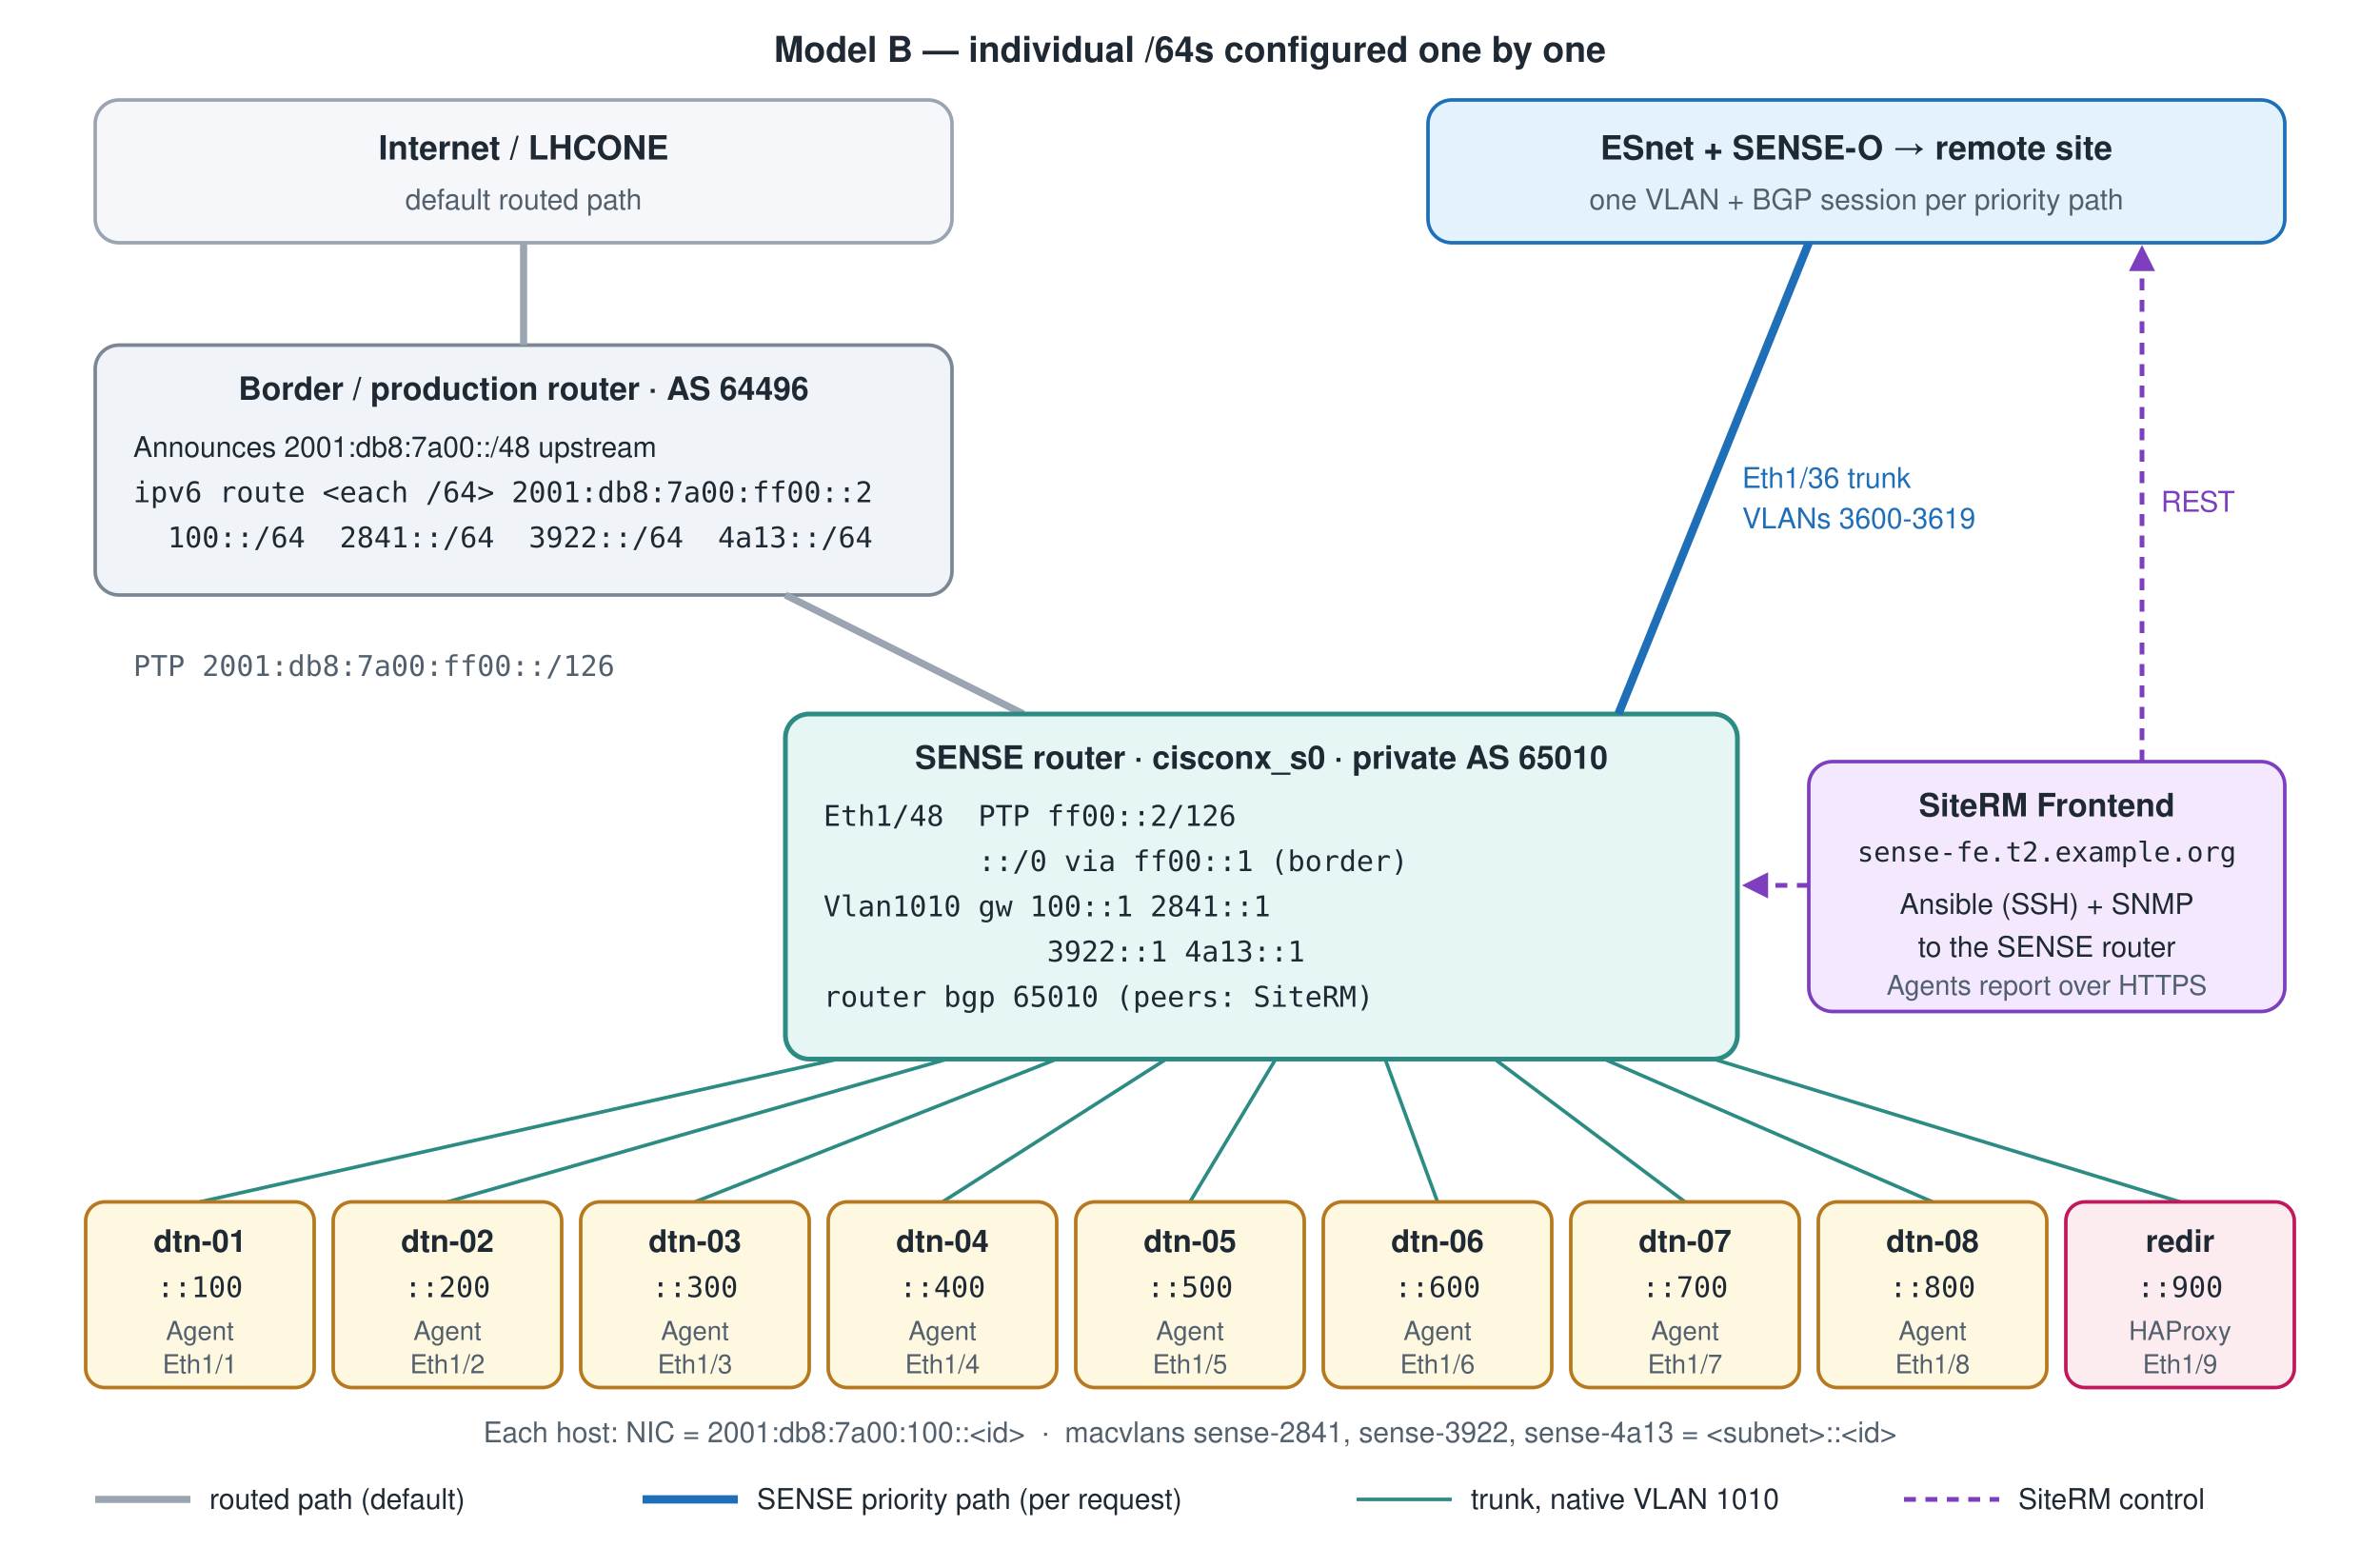
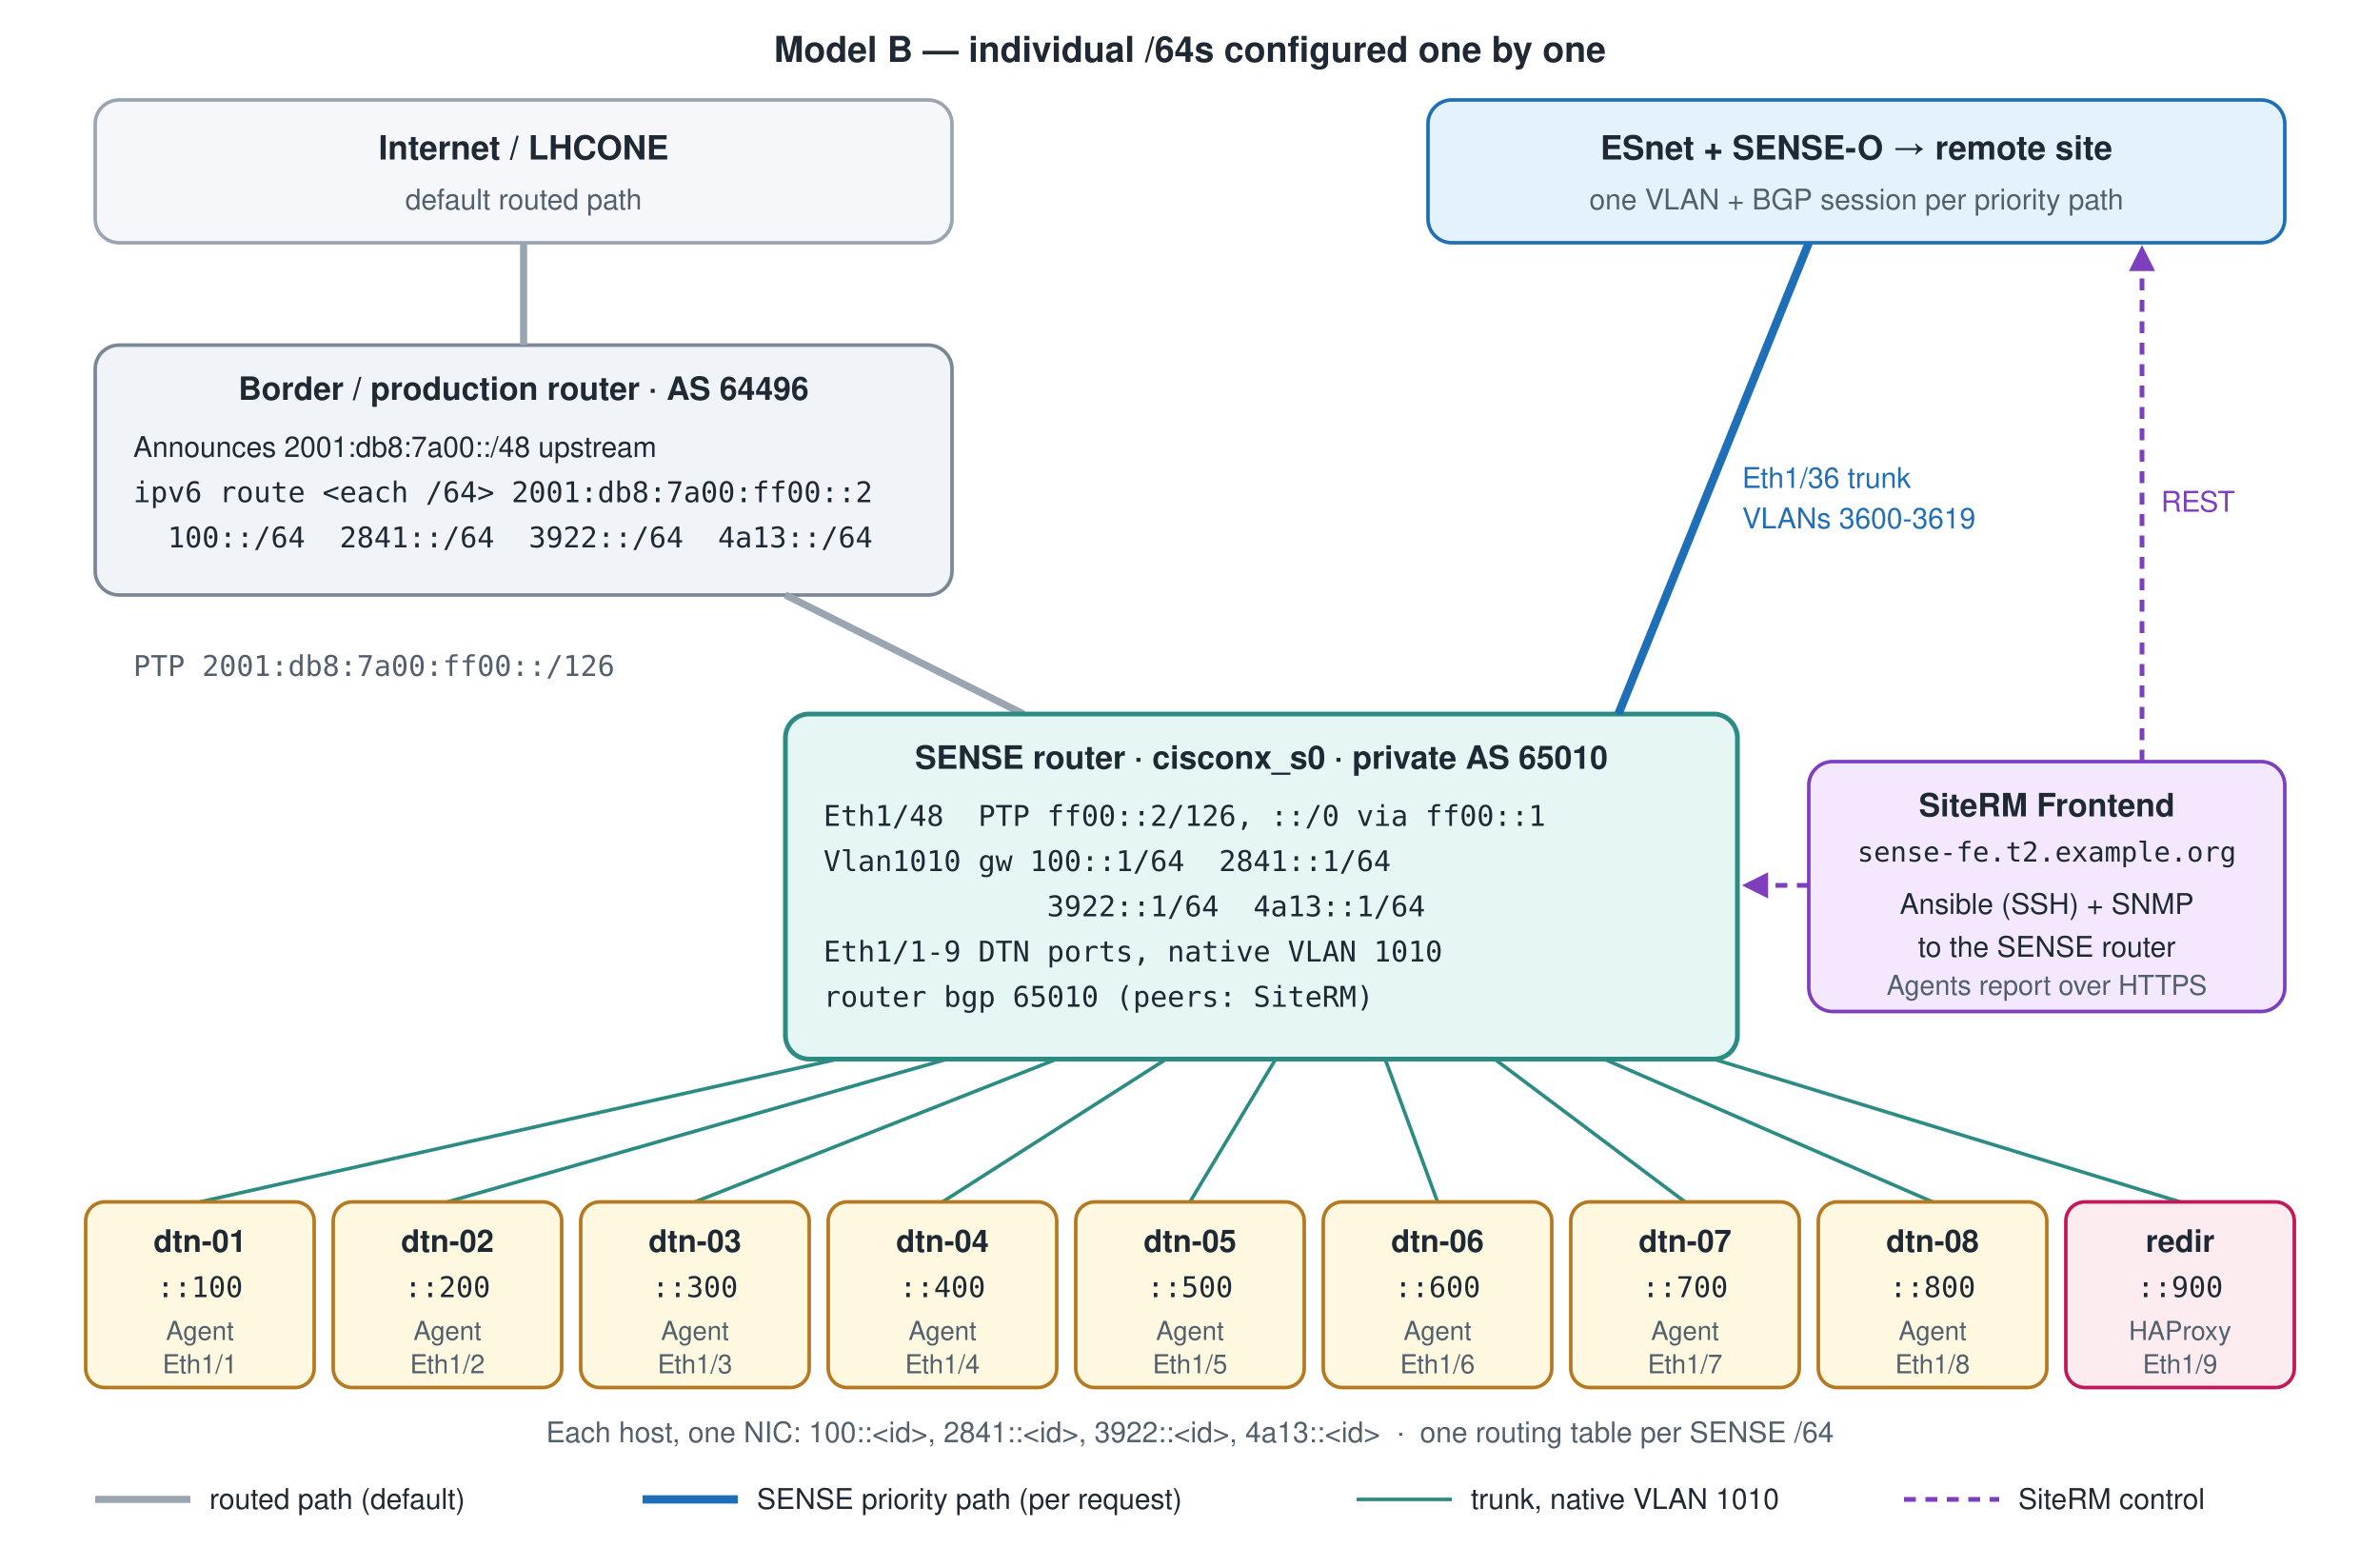
<svg xmlns="http://www.w3.org/2000/svg" viewBox="0 0 1000 650" width="1000" height="650">
  <defs>
    <marker id="a-grey" viewBox="0 0 10 10" refX="9" refY="5" markerUnits="userSpaceOnUse" markerWidth="11" markerHeight="11" orient="auto-start-reverse">
      <path d="M0,0 L10,5 L0,10 z" fill="#9aa5b1" />
    </marker>
    <marker id="a-blue" viewBox="0 0 10 10" refX="9" refY="5" markerUnits="userSpaceOnUse" markerWidth="11" markerHeight="11" orient="auto-start-reverse">
      <path d="M0,0 L10,5 L0,10 z" fill="#1e6fb8" />
    </marker>
    <marker id="a-purple" viewBox="0 0 10 10" refX="9" refY="5" markerUnits="userSpaceOnUse" markerWidth="11" markerHeight="11" orient="auto-start-reverse">
      <path d="M0,0 L10,5 L0,10 z" fill="#7e3fbf" />
    </marker>
    <marker id="a-ink" viewBox="0 0 10 10" refX="9" refY="5" markerUnits="userSpaceOnUse" markerWidth="11" markerHeight="11" orient="auto-start-reverse">
      <path d="M0,0 L10,5 L0,10 z" fill="#1f2933" />
    </marker>
    <marker id="a-teal" viewBox="0 0 10 10" refX="9" refY="5" markerUnits="userSpaceOnUse" markerWidth="11" markerHeight="11" orient="auto-start-reverse">
      <path d="M0,0 L10,5 L0,10 z" fill="#2c8c84" />
    </marker>
  </defs>
  <rect width="1000" height="650" fill="#ffffff" />
  <text xml:space="preserve" style="white-space:pre" x="500" y="26" font-family="Helvetica, Arial, sans-serif" font-size="15" text-anchor="middle" font-weight="bold" fill="#1f2933">Model B — individual /64s configured one by one</text>
  <rect x="40" y="42" width="360" height="60" rx="10" fill="#f5f7fa" stroke="#9aa5b1" stroke-width="1.5" />
  <text xml:space="preserve" style="white-space:pre" x="220" y="67" font-family="Helvetica, Arial, sans-serif" font-size="14" text-anchor="middle" font-weight="bold" fill="#1f2933">Internet / LHCONE</text>
  <text xml:space="preserve" style="white-space:pre" x="220" y="88" font-family="Helvetica, Arial, sans-serif" font-size="12" text-anchor="middle" font-weight="normal" fill="#52606d">default routed path</text>
  <rect x="600" y="42" width="360" height="60" rx="10" fill="#e3f2fd" stroke="#1e6fb8" stroke-width="1.5" />
  <text xml:space="preserve" style="white-space:pre" x="780" y="67" font-family="Helvetica, Arial, sans-serif" font-size="14" text-anchor="middle" font-weight="bold" fill="#1f2933">ESnet + SENSE-O → remote site</text>
  <text xml:space="preserve" style="white-space:pre" x="780" y="88" font-family="Helvetica, Arial, sans-serif" font-size="12" text-anchor="middle" font-weight="normal" fill="#52606d">one VLAN + BGP session per priority path</text>
  <rect x="40" y="145" width="360" height="105" rx="10" fill="#f0f4f8" stroke="#7b8794" stroke-width="1.5" />
  <text xml:space="preserve" style="white-space:pre" x="220" y="168" font-family="Helvetica, Arial, sans-serif" font-size="13.5" text-anchor="middle" font-weight="bold" fill="#1f2933">Border / production router · AS 64496</text>
  <text xml:space="preserve" style="white-space:pre" x="56" y="192" font-family="Helvetica, Arial, sans-serif" font-size="12" text-anchor="start" font-weight="normal" fill="#1f2933">Announces 2001:db8:7a00::/48 upstream</text>
  <text xml:space="preserve" style="white-space:pre" x="56" y="211" font-family="Menlo, Consolas, 'DejaVu Sans Mono', monospace" font-size="12" text-anchor="start" font-weight="normal" fill="#1f2933">ipv6 route &lt;each /64&gt; 2001:db8:7a00:ff00::2</text>
  <text xml:space="preserve" style="white-space:pre" x="56" y="230" font-family="Menlo, Consolas, 'DejaVu Sans Mono', monospace" font-size="12" text-anchor="start" font-weight="normal" fill="#1f2933">  100::/64  2841::/64  3922::/64  4a13::/64</text>
  <line x1="220" y1="102" x2="220" y2="145" stroke="#9aa5b1" stroke-width="3" />
  <line x1="330" y1="250" x2="430" y2="300" stroke="#9aa5b1" stroke-width="3" />
  <text xml:space="preserve" style="white-space:pre" x="56" y="284" font-family="Menlo, Consolas, 'DejaVu Sans Mono', monospace" font-size="12" text-anchor="start" font-weight="normal" fill="#52606d">PTP 2001:db8:7a00:ff00::/126</text>
  <rect x="330" y="300" width="400" height="145" rx="10" fill="#e6f6f4" stroke="#2c8c84" stroke-width="2" />
  <text xml:space="preserve" style="white-space:pre" x="530" y="323" font-family="Helvetica, Arial, sans-serif" font-size="13.5" text-anchor="middle" font-weight="bold" fill="#1f2933">SENSE router · cisconx_s0 · private AS 65010</text>
-   <text xml:space="preserve" style="white-space:pre" x="346" y="347" font-family="Menlo, Consolas, 'DejaVu Sans Mono', monospace" font-size="12" text-anchor="start" font-weight="normal" fill="#1f2933">Eth1/48  PTP ff00::2/126</text>
-   <text xml:space="preserve" style="white-space:pre" x="346" y="366" font-family="Menlo, Consolas, 'DejaVu Sans Mono', monospace" font-size="12" text-anchor="start" font-weight="normal" fill="#1f2933">         ::/0 via ff00::1 (border)</text>
-   <text xml:space="preserve" style="white-space:pre" x="346" y="385" font-family="Menlo, Consolas, 'DejaVu Sans Mono', monospace" font-size="12" text-anchor="start" font-weight="normal" fill="#1f2933">Vlan1010 gw 100::1 2841::1</text>
-   <text xml:space="preserve" style="white-space:pre" x="346" y="404" font-family="Menlo, Consolas, 'DejaVu Sans Mono', monospace" font-size="12" text-anchor="start" font-weight="normal" fill="#1f2933">             3922::1 4a13::1</text>
+   <text xml:space="preserve" style="white-space:pre" x="346" y="347" font-family="Menlo, Consolas, 'DejaVu Sans Mono', monospace" font-size="12" text-anchor="start" font-weight="normal" fill="#1f2933">Eth1/48  PTP ff00::2/126, ::/0 via ff00::1</text>
+   <text xml:space="preserve" style="white-space:pre" x="346" y="366" font-family="Menlo, Consolas, 'DejaVu Sans Mono', monospace" font-size="12" text-anchor="start" font-weight="normal" fill="#1f2933">Vlan1010 gw 100::1/64  2841::1/64</text>
+   <text xml:space="preserve" style="white-space:pre" x="346" y="385" font-family="Menlo, Consolas, 'DejaVu Sans Mono', monospace" font-size="12" text-anchor="start" font-weight="normal" fill="#1f2933">             3922::1/64  4a13::1/64</text>
+   <text xml:space="preserve" style="white-space:pre" x="346" y="404" font-family="Menlo, Consolas, 'DejaVu Sans Mono', monospace" font-size="12" text-anchor="start" font-weight="normal" fill="#1f2933">Eth1/1-9 DTN ports, native VLAN 1010</text>
  <text xml:space="preserve" style="white-space:pre" x="346" y="423" font-family="Menlo, Consolas, 'DejaVu Sans Mono', monospace" font-size="12" text-anchor="start" font-weight="normal" fill="#1f2933">router bgp 65010 (peers: SiteRM)</text>
  <line x1="680" y1="300" x2="760" y2="102" stroke="#1e6fb8" stroke-width="3.5" />
  <text xml:space="preserve" style="white-space:pre" x="732" y="205" font-family="Helvetica, Arial, sans-serif" font-size="12" text-anchor="start" font-weight="normal" fill="#1e6fb8" paint-order="stroke" stroke="#ffffff" stroke-width="4" stroke-linejoin="round">Eth1/36 trunk</text>
  <text xml:space="preserve" style="white-space:pre" x="732" y="222" font-family="Helvetica, Arial, sans-serif" font-size="12" text-anchor="start" font-weight="normal" fill="#1e6fb8" paint-order="stroke" stroke="#ffffff" stroke-width="4" stroke-linejoin="round">VLANs 3600-3619</text>
  <rect x="760" y="320" width="200" height="105" rx="10" fill="#f3e8fd" stroke="#7e3fbf" stroke-width="1.5" />
  <text xml:space="preserve" style="white-space:pre" x="860" y="343" font-family="Helvetica, Arial, sans-serif" font-size="13.5" text-anchor="middle" font-weight="bold" fill="#1f2933">SiteRM Frontend</text>
  <text xml:space="preserve" style="white-space:pre" x="860" y="362" font-family="Menlo, Consolas, 'DejaVu Sans Mono', monospace" font-size="11.5" text-anchor="middle" font-weight="normal" fill="#1f2933">sense-fe.t2.example.org</text>
  <text xml:space="preserve" style="white-space:pre" x="860" y="384" font-family="Helvetica, Arial, sans-serif" font-size="12" text-anchor="middle" font-weight="normal" fill="#1f2933">Ansible (SSH) + SNMP</text>
  <text xml:space="preserve" style="white-space:pre" x="860" y="402" font-family="Helvetica, Arial, sans-serif" font-size="12" text-anchor="middle" font-weight="normal" fill="#1f2933">to the SENSE router</text>
  <text xml:space="preserve" style="white-space:pre" x="860" y="418" font-family="Helvetica, Arial, sans-serif" font-size="11.5" text-anchor="middle" font-weight="normal" fill="#52606d">Agents report over HTTPS</text>
  <line x1="760" y1="372" x2="733" y2="372" stroke="#7e3fbf" stroke-width="2" stroke-dasharray="5 4" marker-end="url(#a-purple)" />
  <line x1="900" y1="320" x2="900" y2="104" stroke="#7e3fbf" stroke-width="2" stroke-dasharray="5 4" marker-end="url(#a-purple)" />
  <text xml:space="preserve" style="white-space:pre" x="908" y="215" font-family="Helvetica, Arial, sans-serif" font-size="12" text-anchor="start" font-weight="normal" fill="#7e3fbf">REST</text>
  <line x1="84" y1="505" x2="352" y2="445" stroke="#2c8c84" stroke-width="1.5" />
  <rect x="36" y="505" width="96" height="78" rx="8" fill="#fff8e1" stroke="#b7791f" stroke-width="1.5" />
  <text xml:space="preserve" style="white-space:pre" x="84" y="526" font-family="Helvetica, Arial, sans-serif" font-size="13" text-anchor="middle" font-weight="bold" fill="#1f2933">dtn-01</text>
  <text xml:space="preserve" style="white-space:pre" x="84" y="545" font-family="Menlo, Consolas, 'DejaVu Sans Mono', monospace" font-size="12" text-anchor="middle" font-weight="normal" fill="#1f2933">::100</text>
  <text xml:space="preserve" style="white-space:pre" x="84" y="563" font-family="Helvetica, Arial, sans-serif" font-size="11" text-anchor="middle" font-weight="normal" fill="#52606d">Agent</text>
  <text xml:space="preserve" style="white-space:pre" x="84" y="577" font-family="Helvetica, Arial, sans-serif" font-size="11" text-anchor="middle" font-weight="normal" fill="#52606d">Eth1/1</text>
  <line x1="188" y1="505" x2="398" y2="445" stroke="#2c8c84" stroke-width="1.5" />
  <rect x="140" y="505" width="96" height="78" rx="8" fill="#fff8e1" stroke="#b7791f" stroke-width="1.5" />
  <text xml:space="preserve" style="white-space:pre" x="188" y="526" font-family="Helvetica, Arial, sans-serif" font-size="13" text-anchor="middle" font-weight="bold" fill="#1f2933">dtn-02</text>
  <text xml:space="preserve" style="white-space:pre" x="188" y="545" font-family="Menlo, Consolas, 'DejaVu Sans Mono', monospace" font-size="12" text-anchor="middle" font-weight="normal" fill="#1f2933">::200</text>
  <text xml:space="preserve" style="white-space:pre" x="188" y="563" font-family="Helvetica, Arial, sans-serif" font-size="11" text-anchor="middle" font-weight="normal" fill="#52606d">Agent</text>
  <text xml:space="preserve" style="white-space:pre" x="188" y="577" font-family="Helvetica, Arial, sans-serif" font-size="11" text-anchor="middle" font-weight="normal" fill="#52606d">Eth1/2</text>
  <line x1="292" y1="505" x2="444" y2="445" stroke="#2c8c84" stroke-width="1.5" />
  <rect x="244" y="505" width="96" height="78" rx="8" fill="#fff8e1" stroke="#b7791f" stroke-width="1.5" />
  <text xml:space="preserve" style="white-space:pre" x="292" y="526" font-family="Helvetica, Arial, sans-serif" font-size="13" text-anchor="middle" font-weight="bold" fill="#1f2933">dtn-03</text>
  <text xml:space="preserve" style="white-space:pre" x="292" y="545" font-family="Menlo, Consolas, 'DejaVu Sans Mono', monospace" font-size="12" text-anchor="middle" font-weight="normal" fill="#1f2933">::300</text>
  <text xml:space="preserve" style="white-space:pre" x="292" y="563" font-family="Helvetica, Arial, sans-serif" font-size="11" text-anchor="middle" font-weight="normal" fill="#52606d">Agent</text>
  <text xml:space="preserve" style="white-space:pre" x="292" y="577" font-family="Helvetica, Arial, sans-serif" font-size="11" text-anchor="middle" font-weight="normal" fill="#52606d">Eth1/3</text>
  <line x1="396" y1="505" x2="490" y2="445" stroke="#2c8c84" stroke-width="1.5" />
  <rect x="348" y="505" width="96" height="78" rx="8" fill="#fff8e1" stroke="#b7791f" stroke-width="1.5" />
  <text xml:space="preserve" style="white-space:pre" x="396" y="526" font-family="Helvetica, Arial, sans-serif" font-size="13" text-anchor="middle" font-weight="bold" fill="#1f2933">dtn-04</text>
  <text xml:space="preserve" style="white-space:pre" x="396" y="545" font-family="Menlo, Consolas, 'DejaVu Sans Mono', monospace" font-size="12" text-anchor="middle" font-weight="normal" fill="#1f2933">::400</text>
  <text xml:space="preserve" style="white-space:pre" x="396" y="563" font-family="Helvetica, Arial, sans-serif" font-size="11" text-anchor="middle" font-weight="normal" fill="#52606d">Agent</text>
  <text xml:space="preserve" style="white-space:pre" x="396" y="577" font-family="Helvetica, Arial, sans-serif" font-size="11" text-anchor="middle" font-weight="normal" fill="#52606d">Eth1/4</text>
  <line x1="500" y1="505" x2="536" y2="445" stroke="#2c8c84" stroke-width="1.5" />
  <rect x="452" y="505" width="96" height="78" rx="8" fill="#fff8e1" stroke="#b7791f" stroke-width="1.5" />
  <text xml:space="preserve" style="white-space:pre" x="500" y="526" font-family="Helvetica, Arial, sans-serif" font-size="13" text-anchor="middle" font-weight="bold" fill="#1f2933">dtn-05</text>
  <text xml:space="preserve" style="white-space:pre" x="500" y="545" font-family="Menlo, Consolas, 'DejaVu Sans Mono', monospace" font-size="12" text-anchor="middle" font-weight="normal" fill="#1f2933">::500</text>
  <text xml:space="preserve" style="white-space:pre" x="500" y="563" font-family="Helvetica, Arial, sans-serif" font-size="11" text-anchor="middle" font-weight="normal" fill="#52606d">Agent</text>
  <text xml:space="preserve" style="white-space:pre" x="500" y="577" font-family="Helvetica, Arial, sans-serif" font-size="11" text-anchor="middle" font-weight="normal" fill="#52606d">Eth1/5</text>
  <line x1="604" y1="505" x2="582" y2="445" stroke="#2c8c84" stroke-width="1.5" />
  <rect x="556" y="505" width="96" height="78" rx="8" fill="#fff8e1" stroke="#b7791f" stroke-width="1.5" />
  <text xml:space="preserve" style="white-space:pre" x="604" y="526" font-family="Helvetica, Arial, sans-serif" font-size="13" text-anchor="middle" font-weight="bold" fill="#1f2933">dtn-06</text>
  <text xml:space="preserve" style="white-space:pre" x="604" y="545" font-family="Menlo, Consolas, 'DejaVu Sans Mono', monospace" font-size="12" text-anchor="middle" font-weight="normal" fill="#1f2933">::600</text>
  <text xml:space="preserve" style="white-space:pre" x="604" y="563" font-family="Helvetica, Arial, sans-serif" font-size="11" text-anchor="middle" font-weight="normal" fill="#52606d">Agent</text>
  <text xml:space="preserve" style="white-space:pre" x="604" y="577" font-family="Helvetica, Arial, sans-serif" font-size="11" text-anchor="middle" font-weight="normal" fill="#52606d">Eth1/6</text>
  <line x1="708" y1="505" x2="628" y2="445" stroke="#2c8c84" stroke-width="1.5" />
  <rect x="660" y="505" width="96" height="78" rx="8" fill="#fff8e1" stroke="#b7791f" stroke-width="1.5" />
  <text xml:space="preserve" style="white-space:pre" x="708" y="526" font-family="Helvetica, Arial, sans-serif" font-size="13" text-anchor="middle" font-weight="bold" fill="#1f2933">dtn-07</text>
  <text xml:space="preserve" style="white-space:pre" x="708" y="545" font-family="Menlo, Consolas, 'DejaVu Sans Mono', monospace" font-size="12" text-anchor="middle" font-weight="normal" fill="#1f2933">::700</text>
  <text xml:space="preserve" style="white-space:pre" x="708" y="563" font-family="Helvetica, Arial, sans-serif" font-size="11" text-anchor="middle" font-weight="normal" fill="#52606d">Agent</text>
  <text xml:space="preserve" style="white-space:pre" x="708" y="577" font-family="Helvetica, Arial, sans-serif" font-size="11" text-anchor="middle" font-weight="normal" fill="#52606d">Eth1/7</text>
  <line x1="812" y1="505" x2="674" y2="445" stroke="#2c8c84" stroke-width="1.5" />
  <rect x="764" y="505" width="96" height="78" rx="8" fill="#fff8e1" stroke="#b7791f" stroke-width="1.5" />
  <text xml:space="preserve" style="white-space:pre" x="812" y="526" font-family="Helvetica, Arial, sans-serif" font-size="13" text-anchor="middle" font-weight="bold" fill="#1f2933">dtn-08</text>
  <text xml:space="preserve" style="white-space:pre" x="812" y="545" font-family="Menlo, Consolas, 'DejaVu Sans Mono', monospace" font-size="12" text-anchor="middle" font-weight="normal" fill="#1f2933">::800</text>
  <text xml:space="preserve" style="white-space:pre" x="812" y="563" font-family="Helvetica, Arial, sans-serif" font-size="11" text-anchor="middle" font-weight="normal" fill="#52606d">Agent</text>
  <text xml:space="preserve" style="white-space:pre" x="812" y="577" font-family="Helvetica, Arial, sans-serif" font-size="11" text-anchor="middle" font-weight="normal" fill="#52606d">Eth1/8</text>
  <line x1="916" y1="505" x2="720" y2="445" stroke="#2c8c84" stroke-width="1.5" />
  <rect x="868" y="505" width="96" height="78" rx="8" fill="#fdecef" stroke="#c2185b" stroke-width="1.5" />
  <text xml:space="preserve" style="white-space:pre" x="916" y="526" font-family="Helvetica, Arial, sans-serif" font-size="13" text-anchor="middle" font-weight="bold" fill="#1f2933">redir</text>
  <text xml:space="preserve" style="white-space:pre" x="916" y="545" font-family="Menlo, Consolas, 'DejaVu Sans Mono', monospace" font-size="12" text-anchor="middle" font-weight="normal" fill="#1f2933">::900</text>
  <text xml:space="preserve" style="white-space:pre" x="916" y="563" font-family="Helvetica, Arial, sans-serif" font-size="11" text-anchor="middle" font-weight="normal" fill="#52606d">HAProxy</text>
  <text xml:space="preserve" style="white-space:pre" x="916" y="577" font-family="Helvetica, Arial, sans-serif" font-size="11" text-anchor="middle" font-weight="normal" fill="#52606d">Eth1/9</text>
-   <text xml:space="preserve" style="white-space:pre" x="500" y="606" font-family="Helvetica, Arial, sans-serif" font-size="12" text-anchor="middle" font-weight="normal" fill="#52606d">Each host: NIC = 2001:db8:7a00:100::&lt;id&gt;  ·  macvlans sense-2841, sense-3922, sense-4a13 = &lt;subnet&gt;::&lt;id&gt;</text>
+   <text xml:space="preserve" style="white-space:pre" x="500" y="606" font-family="Helvetica, Arial, sans-serif" font-size="12" text-anchor="middle" font-weight="normal" fill="#52606d">Each host, one NIC: 100::&lt;id&gt;, 2841::&lt;id&gt;, 3922::&lt;id&gt;, 4a13::&lt;id&gt;  ·  one routing table per SENSE /64</text>
  <line x1="40" y1="630" x2="80" y2="630" stroke="#9aa5b1" stroke-width="3" />
  <text xml:space="preserve" style="white-space:pre" x="88" y="634" font-family="Helvetica, Arial, sans-serif" font-size="12" text-anchor="start" font-weight="normal" fill="#1f2933">routed path (default)</text>
  <line x1="270" y1="630" x2="310" y2="630" stroke="#1e6fb8" stroke-width="3.5" />
  <text xml:space="preserve" style="white-space:pre" x="318" y="634" font-family="Helvetica, Arial, sans-serif" font-size="12" text-anchor="start" font-weight="normal" fill="#1f2933">SENSE priority path (per request)</text>
  <line x1="570" y1="630" x2="610" y2="630" stroke="#2c8c84" stroke-width="1.5" />
  <text xml:space="preserve" style="white-space:pre" x="618" y="634" font-family="Helvetica, Arial, sans-serif" font-size="12" text-anchor="start" font-weight="normal" fill="#1f2933">trunk, native VLAN 1010</text>
  <line x1="800" y1="630" x2="840" y2="630" stroke="#7e3fbf" stroke-width="2" stroke-dasharray="5 4" />
  <text xml:space="preserve" style="white-space:pre" x="848" y="634" font-family="Helvetica, Arial, sans-serif" font-size="12" text-anchor="start" font-weight="normal" fill="#1f2933">SiteRM control</text>
</svg>
